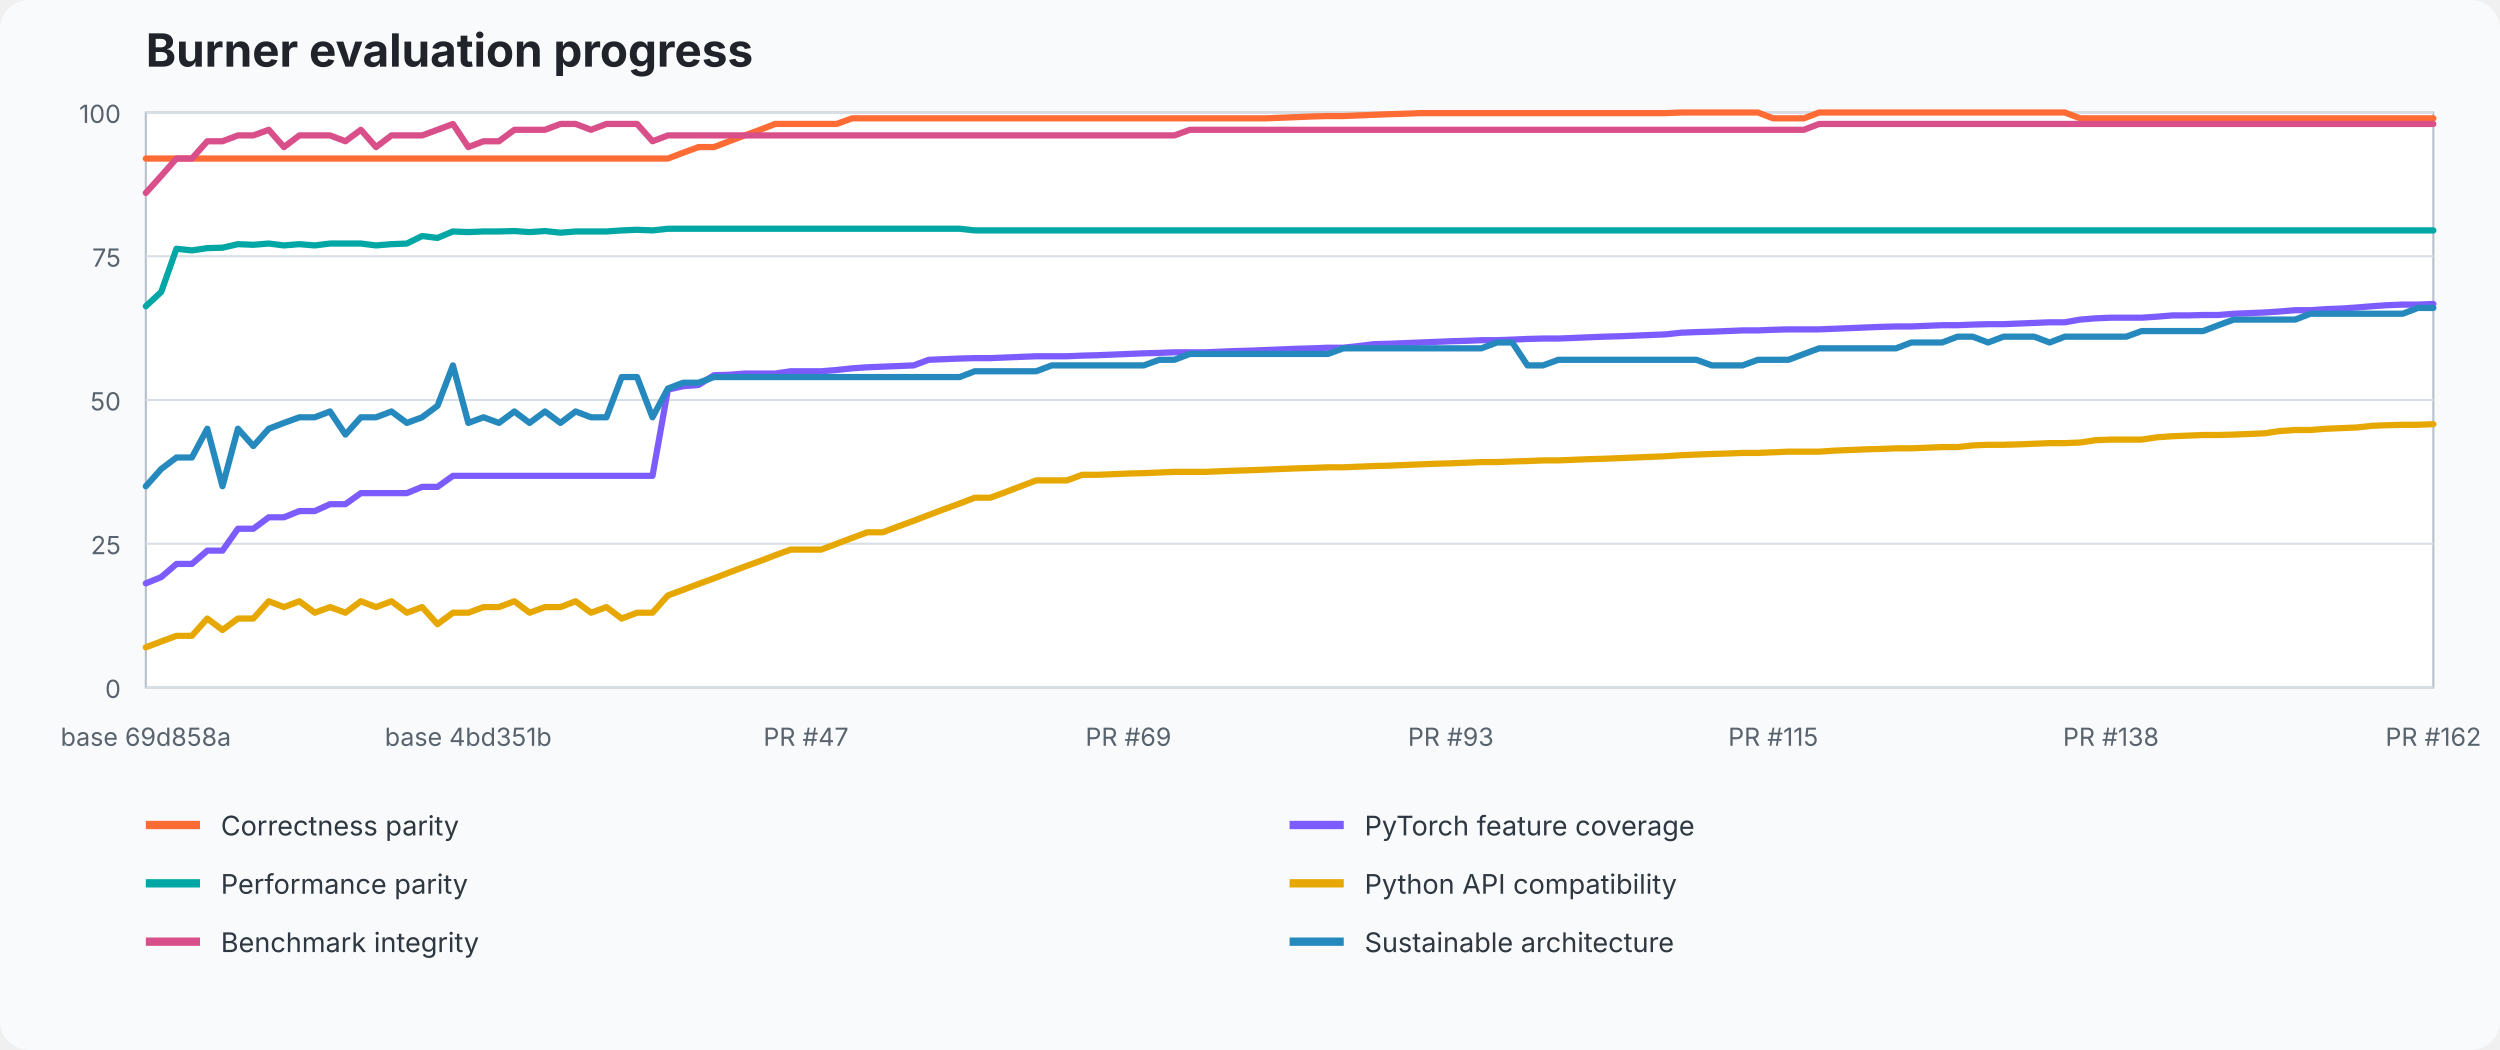
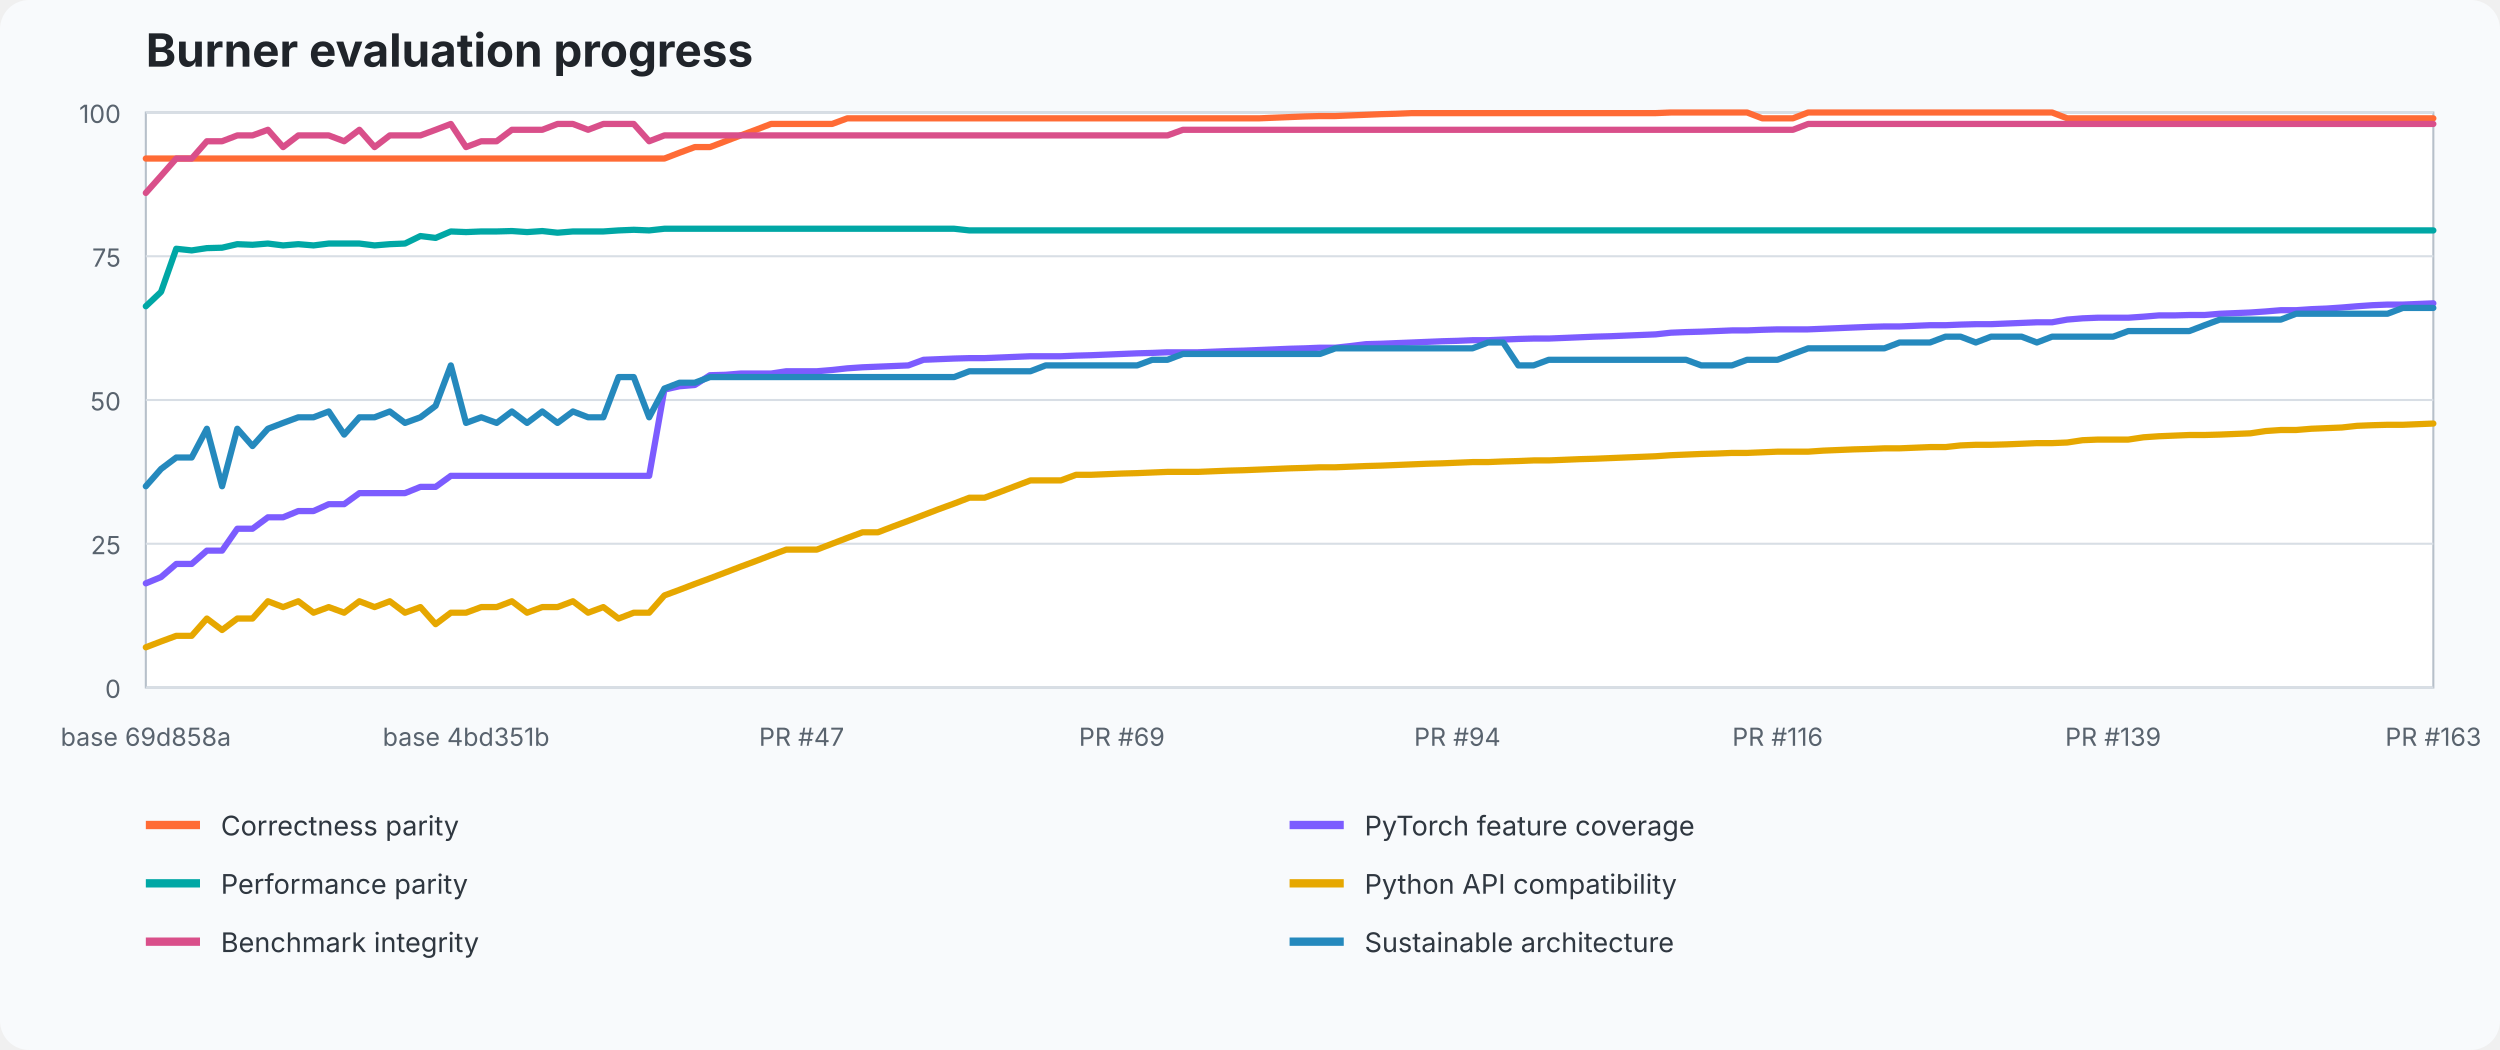
<svg xmlns="http://www.w3.org/2000/svg" width="1200" height="504" viewBox="0 0 1200 504" role="img" aria-labelledby="title desc">
  <style>text{font-family:ui-sans-serif,system-ui,-apple-system,BlinkMacSystemFont,"Segoe UI",sans-serif}.title{font-size:22px;font-weight:700;fill:#20242a}.axis{font-size:12px;fill:#59636e}.legend{font-size:13px;fill:#2f3740}.grid{stroke:#d8dee5;stroke-width:1}.plot{fill:#fff;stroke:#b7c0ca}</style>
  <rect width="100%" height="100%" fill="#f8fafc" rx="14" />
  <text x="70" y="32" class="title">Burner evaluation progress</text>
  <rect x="70" y="54" width="1098" height="276" class="plot" />
  <line x1="70" y1="330" x2="1168" y2="330" class="grid" />
  <text x="58" y="335" text-anchor="end" class="axis">0</text>
  <line x1="70" y1="261" x2="1168" y2="261" class="grid" />
  <text x="58" y="266" text-anchor="end" class="axis">25</text>
  <line x1="70" y1="192" x2="1168" y2="192" class="grid" />
  <text x="58" y="197" text-anchor="end" class="axis">50</text>
  <line x1="70" y1="123" x2="1168" y2="123" class="grid" />
  <text x="58" y="128" text-anchor="end" class="axis">75</text>
  <line x1="70" y1="54" x2="1168" y2="54" class="grid" />
  <text x="58" y="59" text-anchor="end" class="axis">100</text>
-   <polyline points="70.0,76.1 77.4,76.1 84.7,76.1 92.1,76.1 99.5,76.1 106.8,76.1 114.2,76.1 121.6,76.1 129.0,76.1 136.3,76.1 143.7,76.1 151.1,76.1 158.4,76.1 165.8,76.1 173.2,76.1 180.5,76.1 187.9,76.1 195.3,76.1 202.6,76.1 210.0,76.1 217.4,76.1 224.8,76.1 232.1,76.1 239.5,76.1 246.9,76.1 254.2,76.1 261.6,76.1 269.0,76.1 276.3,76.1 283.7,76.1 291.1,76.1 298.4,76.1 305.8,76.1 313.2,76.1 320.6,76.1 327.9,73.3 335.3,70.6 342.7,70.6 350.0,67.8 357.4,65.0 364.8,62.3 372.1,59.5 379.5,59.5 386.9,59.5 394.2,59.5 401.6,59.5 409.0,56.8 416.3,56.8 423.7,56.8 431.1,56.8 438.5,56.8 445.8,56.8 453.2,56.8 460.6,56.8 467.9,56.8 475.3,56.8 482.7,56.8 490.0,56.8 497.4,56.8 504.8,56.8 512.1,56.8 519.5,56.8 526.9,56.8 534.3,56.8 541.6,56.8 549.0,56.8 556.4,56.8 563.7,56.8 571.1,56.8 578.5,56.8 585.8,56.8 593.2,56.8 600.6,56.8 607.9,56.8 615.3,56.5 622.7,56.2 630.1,55.9 637.4,55.7 644.8,55.7 652.2,55.4 659.5,55.1 666.9,54.8 674.3,54.6 681.6,54.3 689.0,54.3 696.4,54.3 703.7,54.3 711.1,54.3 718.5,54.3 725.9,54.3 733.2,54.3 740.6,54.3 748.0,54.3 755.3,54.3 762.7,54.3 770.1,54.3 777.4,54.3 784.8,54.3 792.2,54.3 799.5,54.3 806.9,54.0 814.3,54.0 821.7,54.0 829.0,54.0 836.4,54.0 843.8,54.0 851.1,56.8 858.5,56.8 865.9,56.8 873.2,54.0 880.6,54.0 888.0,54.0 895.3,54.0 902.7,54.0 910.1,54.0 917.4,54.0 924.8,54.0 932.2,54.0 939.6,54.0 946.9,54.0 954.3,54.0 961.7,54.0 969.0,54.0 976.4,54.0 983.8,54.0 991.1,54.0 998.5,56.8 1005.9,56.8 1013.2,56.8 1020.6,56.8 1028.0,56.8 1035.4,56.8 1042.7,56.8 1050.1,56.8 1057.5,56.8 1064.8,56.8 1072.2,56.8 1079.6,56.8 1086.9,56.8 1094.3,56.8 1101.7,56.8 1109.0,56.8 1116.4,56.8 1123.8,56.8 1131.2,56.8 1138.5,56.8 1145.9,56.8 1153.3,56.8 1160.6,56.8 1168.0,56.8" fill="none" stroke="#ff6b35" stroke-width="3" stroke-linejoin="round" stroke-linecap="round" />
-   <polyline points="70.0,280.0 77.4,277.0 84.7,270.7 92.1,270.7 99.5,264.3 106.8,264.3 114.2,253.8 121.6,253.8 129.0,248.3 136.3,248.3 143.7,245.3 151.1,245.3 158.4,242.0 165.8,242.0 173.2,236.7 180.5,236.7 187.9,236.7 195.3,236.7 202.6,233.7 210.0,233.7 217.4,228.4 224.8,228.4 232.1,228.4 239.5,228.4 246.9,228.4 254.2,228.4 261.6,228.4 269.0,228.4 276.3,228.4 283.7,228.4 291.1,228.4 298.4,228.4 305.8,228.4 313.2,228.4 320.6,187.0 327.9,185.4 335.3,184.8 342.7,180.1 350.0,179.9 357.4,179.3 364.8,179.3 372.1,179.3 379.5,178.2 386.9,178.2 394.2,178.2 401.6,177.6 409.0,176.8 416.3,176.3 423.7,176.0 431.1,175.7 438.5,175.4 445.8,172.7 453.2,172.4 460.6,172.1 467.9,171.9 475.3,171.9 482.7,171.6 490.0,171.3 497.4,171.0 504.8,171.0 512.1,171.0 519.5,170.7 526.9,170.5 534.3,170.2 541.6,169.9 549.0,169.6 556.4,169.4 563.7,169.1 571.1,169.1 578.5,169.1 585.8,168.8 593.2,168.5 600.6,168.3 607.9,168.0 615.3,167.7 622.7,167.4 630.1,167.2 637.4,166.9 644.8,166.9 652.2,166.1 659.5,165.2 666.9,165.0 674.3,164.7 681.6,164.4 689.0,164.1 696.4,163.8 703.7,163.6 711.1,163.3 718.5,163.3 725.9,163.0 733.2,162.7 740.6,162.5 748.0,162.5 755.3,162.2 762.7,161.9 770.1,161.6 777.4,161.4 784.8,161.1 792.2,160.8 799.5,160.5 806.9,159.7 814.3,159.4 821.7,159.2 829.0,158.9 836.4,158.6 843.8,158.6 851.1,158.3 858.5,158.1 865.9,158.1 873.2,158.1 880.6,157.8 888.0,157.5 895.3,157.2 902.7,156.9 910.1,156.7 917.4,156.7 924.8,156.4 932.2,156.1 939.6,156.1 946.9,155.8 954.3,155.6 961.7,155.6 969.0,155.3 976.4,155.0 983.8,154.7 991.1,154.7 998.5,153.4 1005.9,152.8 1013.2,152.5 1020.6,152.5 1028.0,152.5 1035.4,152.0 1042.7,151.4 1050.1,151.4 1057.5,151.2 1064.8,151.2 1072.2,150.6 1079.6,150.3 1086.9,150.0 1094.3,149.5 1101.7,148.9 1109.0,148.9 1116.4,148.4 1123.8,148.1 1131.2,147.6 1138.5,147.0 1145.9,146.5 1153.3,146.2 1160.6,146.2 1168.0,145.9" fill="none" stroke="#7c5cff" stroke-width="3" stroke-linejoin="round" stroke-linecap="round" />
-   <polyline points="70.0,147.0 77.4,140.1 84.7,119.4 92.1,120.2 99.5,119.1 106.8,118.9 114.2,117.2 121.6,117.5 129.0,116.9 136.3,117.8 143.7,117.2 151.1,117.8 158.4,116.9 165.8,116.9 173.2,116.9 180.5,117.8 187.9,117.2 195.3,116.9 202.6,113.3 210.0,114.2 217.4,111.1 224.8,111.4 232.1,111.1 239.5,111.1 246.9,110.9 254.2,111.4 261.6,110.9 269.0,111.7 276.3,111.1 283.7,111.1 291.1,111.1 298.4,110.6 305.8,110.3 313.2,110.6 320.6,109.8 327.9,109.8 335.3,109.8 342.7,109.8 350.0,109.8 357.4,109.8 364.8,109.8 372.1,109.8 379.5,109.8 386.9,109.8 394.2,109.8 401.6,109.8 409.0,109.8 416.3,109.8 423.7,109.8 431.1,109.8 438.5,109.8 445.8,109.8 453.2,109.8 460.6,109.8 467.9,110.6 475.3,110.6 482.7,110.6 490.0,110.6 497.4,110.6 504.8,110.6 512.1,110.6 519.5,110.6 526.9,110.6 534.3,110.6 541.6,110.6 549.0,110.6 556.4,110.6 563.7,110.6 571.1,110.6 578.5,110.6 585.8,110.6 593.2,110.6 600.6,110.6 607.9,110.6 615.3,110.6 622.7,110.6 630.1,110.6 637.4,110.6 644.8,110.6 652.2,110.6 659.5,110.6 666.9,110.6 674.3,110.6 681.6,110.6 689.0,110.6 696.4,110.6 703.7,110.6 711.1,110.6 718.5,110.6 725.9,110.6 733.2,110.6 740.6,110.6 748.0,110.6 755.3,110.6 762.7,110.6 770.1,110.6 777.4,110.6 784.8,110.6 792.2,110.6 799.5,110.6 806.9,110.6 814.3,110.6 821.7,110.6 829.0,110.6 836.4,110.6 843.8,110.6 851.1,110.6 858.5,110.6 865.9,110.6 873.2,110.6 880.6,110.6 888.0,110.6 895.3,110.6 902.7,110.6 910.1,110.6 917.4,110.6 924.8,110.6 932.2,110.6 939.6,110.6 946.9,110.6 954.3,110.6 961.7,110.6 969.0,110.6 976.4,110.6 983.8,110.6 991.1,110.6 998.5,110.6 1005.9,110.6 1013.2,110.6 1020.6,110.6 1028.0,110.6 1035.4,110.6 1042.7,110.6 1050.1,110.6 1057.5,110.6 1064.8,110.6 1072.2,110.6 1079.6,110.6 1086.9,110.6 1094.3,110.6 1101.7,110.6 1109.0,110.6 1116.4,110.6 1123.8,110.6 1131.2,110.6 1138.5,110.6 1145.9,110.6 1153.3,110.6 1160.6,110.6 1168.0,110.6" fill="none" stroke="#00a7a5" stroke-width="3" stroke-linejoin="round" stroke-linecap="round" />
-   <polyline points="70.0,310.7 77.4,307.9 84.7,305.2 92.1,305.2 99.5,296.9 106.8,302.4 114.2,296.9 121.6,296.9 129.0,288.6 136.3,291.4 143.7,288.6 151.1,294.1 158.4,291.4 165.8,294.1 173.2,288.6 180.5,291.4 187.9,288.6 195.3,294.1 202.6,291.4 210.0,299.6 217.4,294.1 224.8,294.1 232.1,291.4 239.5,291.4 246.9,288.6 254.2,294.1 261.6,291.4 269.0,291.4 276.3,288.6 283.7,294.1 291.1,291.4 298.4,296.9 305.8,294.1 313.2,294.1 320.6,285.8 327.9,283.1 335.3,280.3 342.7,277.6 350.0,274.8 357.4,272.0 364.8,269.3 372.1,266.5 379.5,263.8 386.9,263.8 394.2,263.8 401.6,261.0 409.0,258.2 416.3,255.5 423.7,255.5 431.1,252.7 438.5,250.0 445.8,247.2 453.2,244.4 460.6,241.7 467.9,238.9 475.3,238.9 482.7,236.2 490.0,233.4 497.4,230.6 504.8,230.6 512.1,230.6 519.5,227.9 526.9,227.9 534.3,227.6 541.6,227.3 549.0,227.1 556.4,226.8 563.7,226.5 571.1,226.5 578.5,226.5 585.8,226.2 593.2,225.9 600.6,225.7 607.9,225.4 615.3,225.1 622.7,224.8 630.1,224.6 637.4,224.3 644.8,224.3 652.2,224.0 659.5,223.7 666.9,223.5 674.3,223.2 681.6,222.9 689.0,222.6 696.4,222.4 703.7,222.1 711.1,221.8 718.5,221.8 725.9,221.5 733.2,221.3 740.6,221.0 748.0,221.0 755.3,220.7 762.7,220.4 770.1,220.2 777.4,219.9 784.8,219.6 792.2,219.3 799.5,219.0 806.9,218.5 814.3,218.2 821.7,217.9 829.0,217.7 836.4,217.4 843.8,217.4 851.1,217.1 858.5,216.8 865.9,216.8 873.2,216.8 880.6,216.3 888.0,216.0 895.3,215.7 902.7,215.5 910.1,215.2 917.4,215.2 924.8,214.9 932.2,214.6 939.6,214.6 946.9,213.8 954.3,213.5 961.7,213.5 969.0,213.3 976.4,213.0 983.8,212.7 991.1,212.7 998.5,212.4 1005.9,211.3 1013.2,211.0 1020.6,211.0 1028.0,211.0 1035.4,209.9 1042.7,209.4 1050.1,209.1 1057.5,208.8 1064.8,208.8 1072.2,208.6 1079.6,208.3 1086.9,208.0 1094.3,206.9 1101.7,206.4 1109.0,206.4 1116.4,205.8 1123.8,205.5 1131.2,205.2 1138.5,204.4 1145.9,204.1 1153.3,203.9 1160.6,203.9 1168.0,203.6" fill="none" stroke="#e6a700" stroke-width="3" stroke-linejoin="round" stroke-linecap="round" />
-   <polyline points="70.0,92.6 77.4,84.4 84.7,76.1 92.1,76.1 99.5,67.8 106.8,67.8 114.2,65.0 121.6,65.0 129.0,62.3 136.3,70.6 143.7,65.0 151.1,65.0 158.4,65.0 165.8,67.8 173.2,62.3 180.5,70.6 187.9,65.0 195.3,65.0 202.6,65.0 210.0,62.3 217.4,59.5 224.8,70.6 232.1,67.8 239.5,67.8 246.9,62.3 254.2,62.3 261.6,62.3 269.0,59.5 276.3,59.5 283.7,62.3 291.1,59.5 298.4,59.5 305.8,59.5 313.2,67.8 320.6,65.0 327.9,65.0 335.3,65.0 342.7,65.0 350.0,65.0 357.4,65.0 364.8,65.0 372.1,65.0 379.5,65.0 386.9,65.0 394.2,65.0 401.6,65.0 409.0,65.0 416.3,65.0 423.7,65.0 431.1,65.0 438.5,65.0 445.8,65.0 453.2,65.0 460.6,65.0 467.9,65.0 475.3,65.0 482.7,65.0 490.0,65.0 497.4,65.0 504.8,65.0 512.1,65.0 519.5,65.0 526.9,65.0 534.3,65.0 541.6,65.0 549.0,65.0 556.4,65.0 563.7,65.0 571.1,62.3 578.5,62.3 585.8,62.3 593.2,62.3 600.6,62.3 607.9,62.3 615.3,62.3 622.7,62.3 630.1,62.3 637.4,62.3 644.8,62.3 652.2,62.3 659.5,62.3 666.9,62.3 674.3,62.3 681.6,62.3 689.0,62.3 696.4,62.3 703.7,62.3 711.1,62.3 718.5,62.3 725.9,62.3 733.2,62.3 740.6,62.3 748.0,62.3 755.3,62.3 762.7,62.3 770.1,62.3 777.4,62.3 784.8,62.3 792.2,62.3 799.5,62.3 806.9,62.3 814.3,62.3 821.7,62.3 829.0,62.3 836.4,62.3 843.8,62.3 851.1,62.3 858.5,62.3 865.9,62.3 873.2,59.5 880.6,59.5 888.0,59.5 895.3,59.5 902.7,59.5 910.1,59.5 917.4,59.5 924.8,59.5 932.2,59.5 939.6,59.5 946.9,59.5 954.3,59.5 961.7,59.5 969.0,59.5 976.4,59.5 983.8,59.5 991.1,59.5 998.5,59.5 1005.9,59.5 1013.2,59.5 1020.6,59.5 1028.0,59.5 1035.4,59.5 1042.7,59.5 1050.1,59.5 1057.5,59.5 1064.8,59.5 1072.2,59.5 1079.6,59.5 1086.9,59.5 1094.3,59.5 1101.7,59.5 1109.0,59.5 1116.4,59.5 1123.8,59.5 1131.2,59.5 1138.5,59.5 1145.9,59.5 1153.3,59.5 1160.6,59.5 1168.0,59.5" fill="none" stroke="#d94f8a" stroke-width="3" stroke-linejoin="round" stroke-linecap="round" />
-   <polyline points="70.0,233.4 77.4,225.1 84.7,219.6 92.1,219.6 99.5,205.8 106.8,233.4 114.2,205.8 121.6,214.1 129.0,205.8 136.3,203.0 143.7,200.3 151.1,200.3 158.4,197.5 165.8,208.6 173.2,200.3 180.5,200.3 187.9,197.5 195.3,203.0 202.6,200.3 210.0,194.8 217.4,175.4 224.8,203.0 232.1,200.3 239.5,203.0 246.9,197.5 254.2,203.0 261.6,197.5 269.0,203.0 276.3,197.5 283.7,200.3 291.1,200.3 298.4,181.0 305.8,181.0 313.2,200.3 320.6,186.5 327.9,183.7 335.3,183.7 342.7,181.0 350.0,181.0 357.4,181.0 364.8,181.0 372.1,181.0 379.5,181.0 386.9,181.0 394.2,181.0 401.6,181.0 409.0,181.0 416.3,181.0 423.7,181.0 431.1,181.0 438.5,181.0 445.8,181.0 453.2,181.0 460.6,181.0 467.9,178.2 475.3,178.2 482.7,178.2 490.0,178.2 497.4,178.2 504.8,175.4 512.1,175.4 519.5,175.4 526.9,175.4 534.3,175.4 541.6,175.4 549.0,175.4 556.4,172.7 563.7,172.7 571.1,169.9 578.5,169.9 585.8,169.9 593.2,169.9 600.6,169.9 607.9,169.9 615.3,169.9 622.7,169.9 630.1,169.9 637.4,169.9 644.8,167.2 652.2,167.2 659.5,167.2 666.9,167.2 674.3,167.2 681.6,167.2 689.0,167.2 696.4,167.2 703.7,167.2 711.1,167.2 718.5,164.4 725.9,164.4 733.2,175.4 740.6,175.4 748.0,172.7 755.3,172.7 762.7,172.7 770.1,172.7 777.4,172.7 784.8,172.7 792.2,172.7 799.5,172.7 806.9,172.7 814.3,172.7 821.7,175.4 829.0,175.4 836.4,175.4 843.8,172.7 851.1,172.7 858.5,172.7 865.9,169.9 873.2,167.2 880.6,167.2 888.0,167.2 895.3,167.2 902.7,167.2 910.1,167.2 917.4,164.4 924.8,164.4 932.2,164.4 939.6,161.6 946.9,161.6 954.3,164.4 961.7,161.6 969.0,161.6 976.4,161.6 983.8,164.4 991.1,161.6 998.5,161.6 1005.9,161.6 1013.2,161.6 1020.6,161.6 1028.0,158.9 1035.4,158.9 1042.7,158.9 1050.1,158.9 1057.5,158.9 1064.8,156.1 1072.2,153.4 1079.6,153.4 1086.9,153.4 1094.3,153.4 1101.7,153.4 1109.0,150.6 1116.4,150.6 1123.8,150.6 1131.2,150.6 1138.5,150.6 1145.9,150.6 1153.3,150.6 1160.6,147.8 1168.0,147.8" fill="none" stroke="#2589bd" stroke-width="3" stroke-linejoin="round" stroke-linecap="round" />
+   <polyline points="70.0,76.1 77.3,76.1 84.6,76.1 92.0,76.1 99.3,76.1 106.6,76.1 113.9,76.1 121.2,76.1 128.6,76.1 135.9,76.1 143.2,76.1 150.5,76.1 157.8,76.1 165.2,76.1 172.5,76.1 179.8,76.1 187.1,76.1 194.4,76.1 201.8,76.1 209.1,76.1 216.4,76.1 223.7,76.1 231.0,76.1 238.4,76.1 245.7,76.1 253.0,76.1 260.3,76.1 267.6,76.1 275.0,76.1 282.3,76.1 289.6,76.1 296.9,76.1 304.2,76.1 311.6,76.1 318.9,76.1 326.2,73.3 333.5,70.6 340.8,70.6 348.2,67.8 355.5,65.0 362.8,62.3 370.1,59.5 377.4,59.5 384.8,59.5 392.1,59.5 399.4,59.5 406.7,56.8 414.0,56.8 421.4,56.8 428.7,56.8 436.0,56.8 443.3,56.8 450.6,56.8 458.0,56.8 465.3,56.8 472.6,56.8 479.9,56.8 487.2,56.8 494.6,56.8 501.9,56.8 509.2,56.8 516.5,56.8 523.8,56.8 531.2,56.8 538.5,56.8 545.8,56.8 553.1,56.8 560.4,56.8 567.8,56.8 575.1,56.8 582.4,56.8 589.7,56.8 597.0,56.8 604.4,56.8 611.7,56.5 619.0,56.2 626.3,55.9 633.6,55.7 641.0,55.7 648.3,55.4 655.6,55.1 662.9,54.8 670.2,54.6 677.6,54.3 684.9,54.3 692.2,54.3 699.5,54.3 706.8,54.3 714.2,54.3 721.5,54.3 728.8,54.3 736.1,54.3 743.4,54.3 750.8,54.3 758.1,54.3 765.4,54.3 772.7,54.3 780.0,54.3 787.4,54.3 794.7,54.3 802.0,54.0 809.3,54.0 816.6,54.0 824.0,54.0 831.3,54.0 838.6,54.0 845.9,56.8 853.2,56.8 860.6,56.8 867.9,54.0 875.2,54.0 882.5,54.0 889.8,54.0 897.2,54.0 904.5,54.0 911.8,54.0 919.1,54.0 926.4,54.0 933.8,54.0 941.1,54.0 948.4,54.0 955.7,54.0 963.0,54.0 970.4,54.0 977.7,54.0 985.0,54.0 992.3,56.8 999.6,56.8 1007.0,56.8 1014.3,56.8 1021.6,56.8 1028.9,56.8 1036.2,56.8 1043.6,56.8 1050.9,56.8 1058.2,56.8 1065.5,56.8 1072.8,56.8 1080.2,56.8 1087.5,56.8 1094.8,56.8 1102.1,56.8 1109.4,56.8 1116.8,56.8 1124.1,56.8 1131.4,56.8 1138.7,56.8 1146.0,56.8 1153.4,56.8 1160.7,56.8 1168.0,56.8" fill="none" stroke="#ff6b35" stroke-width="3" stroke-linejoin="round" stroke-linecap="round" />
+   <polyline points="70.0,280.0 77.3,277.0 84.6,270.7 92.0,270.7 99.3,264.3 106.6,264.3 113.9,253.8 121.2,253.8 128.6,248.3 135.9,248.3 143.2,245.3 150.5,245.3 157.8,242.0 165.2,242.0 172.5,236.7 179.8,236.7 187.1,236.7 194.4,236.7 201.8,233.7 209.1,233.7 216.4,228.4 223.7,228.4 231.0,228.4 238.4,228.4 245.7,228.4 253.0,228.4 260.3,228.4 267.6,228.4 275.0,228.4 282.3,228.4 289.6,228.4 296.9,228.4 304.2,228.4 311.6,228.4 318.9,187.0 326.2,185.4 333.5,184.8 340.8,180.1 348.2,179.9 355.5,179.3 362.8,179.3 370.1,179.3 377.4,178.2 384.8,178.2 392.1,178.2 399.4,177.6 406.7,176.8 414.0,176.3 421.4,176.0 428.7,175.7 436.0,175.4 443.3,172.7 450.6,172.4 458.0,172.1 465.3,171.9 472.6,171.9 479.9,171.6 487.2,171.3 494.6,171.0 501.9,171.0 509.2,171.0 516.5,170.7 523.8,170.5 531.2,170.2 538.5,169.9 545.8,169.6 553.1,169.4 560.4,169.1 567.8,169.1 575.1,169.1 582.4,168.8 589.7,168.5 597.0,168.3 604.4,168.0 611.7,167.7 619.0,167.4 626.3,167.2 633.6,166.9 641.0,166.9 648.3,166.1 655.6,165.2 662.9,165.0 670.2,164.7 677.6,164.4 684.9,164.1 692.2,163.8 699.5,163.6 706.8,163.3 714.2,163.3 721.5,163.0 728.8,162.7 736.1,162.5 743.4,162.5 750.8,162.2 758.1,161.9 765.4,161.6 772.7,161.4 780.0,161.1 787.4,160.8 794.7,160.5 802.0,159.7 809.3,159.4 816.6,159.2 824.0,158.9 831.3,158.6 838.6,158.6 845.9,158.3 853.2,158.1 860.6,158.1 867.9,158.1 875.2,157.8 882.5,157.5 889.8,157.2 897.2,156.9 904.5,156.7 911.8,156.7 919.1,156.4 926.4,156.1 933.8,156.1 941.1,155.8 948.4,155.6 955.7,155.6 963.0,155.3 970.4,155.0 977.7,154.7 985.0,154.7 992.3,153.4 999.6,152.8 1007.0,152.5 1014.3,152.5 1021.6,152.5 1028.9,152.0 1036.2,151.4 1043.6,151.4 1050.9,151.2 1058.2,151.2 1065.5,150.6 1072.8,150.3 1080.2,150.0 1087.5,149.5 1094.8,148.9 1102.1,148.9 1109.4,148.4 1116.8,148.1 1124.1,147.6 1131.4,147.0 1138.7,146.5 1146.0,146.2 1153.4,146.2 1160.7,145.9 1168.0,145.6" fill="none" stroke="#7c5cff" stroke-width="3" stroke-linejoin="round" stroke-linecap="round" />
+   <polyline points="70.0,147.0 77.3,140.1 84.6,119.4 92.0,120.2 99.3,119.1 106.6,118.9 113.9,117.2 121.2,117.5 128.6,116.9 135.9,117.8 143.2,117.2 150.5,117.8 157.8,116.9 165.2,116.9 172.5,116.9 179.8,117.8 187.1,117.2 194.4,116.9 201.8,113.3 209.1,114.2 216.4,111.1 223.7,111.4 231.0,111.1 238.4,111.1 245.7,110.9 253.0,111.4 260.3,110.9 267.6,111.7 275.0,111.1 282.3,111.1 289.6,111.1 296.9,110.6 304.2,110.3 311.6,110.6 318.9,109.8 326.2,109.8 333.5,109.8 340.8,109.8 348.2,109.8 355.5,109.8 362.8,109.8 370.1,109.8 377.4,109.8 384.8,109.8 392.1,109.8 399.4,109.8 406.7,109.8 414.0,109.8 421.4,109.8 428.7,109.8 436.0,109.8 443.3,109.8 450.6,109.8 458.0,109.8 465.3,110.6 472.6,110.6 479.9,110.6 487.2,110.6 494.6,110.6 501.9,110.6 509.2,110.6 516.5,110.6 523.8,110.6 531.2,110.6 538.5,110.6 545.8,110.6 553.1,110.6 560.4,110.6 567.8,110.6 575.1,110.6 582.4,110.6 589.7,110.6 597.0,110.6 604.4,110.6 611.7,110.6 619.0,110.6 626.3,110.6 633.6,110.6 641.0,110.6 648.3,110.6 655.6,110.6 662.9,110.6 670.2,110.6 677.6,110.6 684.9,110.6 692.2,110.6 699.5,110.6 706.8,110.6 714.2,110.6 721.5,110.6 728.8,110.6 736.1,110.6 743.4,110.6 750.8,110.6 758.1,110.6 765.4,110.6 772.7,110.6 780.0,110.6 787.4,110.6 794.7,110.6 802.0,110.6 809.3,110.6 816.6,110.6 824.0,110.6 831.3,110.6 838.6,110.6 845.9,110.6 853.2,110.6 860.6,110.6 867.9,110.6 875.2,110.6 882.5,110.6 889.8,110.6 897.2,110.6 904.5,110.6 911.8,110.6 919.1,110.6 926.4,110.6 933.8,110.6 941.1,110.6 948.4,110.6 955.7,110.6 963.0,110.6 970.4,110.6 977.7,110.6 985.0,110.6 992.3,110.6 999.6,110.6 1007.0,110.6 1014.3,110.6 1021.6,110.6 1028.9,110.6 1036.2,110.6 1043.6,110.6 1050.9,110.6 1058.2,110.6 1065.5,110.6 1072.8,110.6 1080.2,110.6 1087.5,110.6 1094.8,110.6 1102.1,110.6 1109.4,110.6 1116.8,110.6 1124.1,110.6 1131.4,110.6 1138.7,110.6 1146.0,110.6 1153.4,110.6 1160.7,110.6 1168.0,110.6" fill="none" stroke="#00a7a5" stroke-width="3" stroke-linejoin="round" stroke-linecap="round" />
+   <polyline points="70.0,310.7 77.3,307.9 84.6,305.2 92.0,305.2 99.3,296.9 106.6,302.4 113.9,296.9 121.2,296.9 128.6,288.6 135.9,291.4 143.2,288.6 150.5,294.1 157.8,291.4 165.2,294.1 172.5,288.6 179.8,291.4 187.1,288.6 194.4,294.1 201.8,291.4 209.1,299.6 216.4,294.1 223.7,294.1 231.0,291.4 238.4,291.4 245.7,288.6 253.0,294.1 260.3,291.4 267.6,291.4 275.0,288.6 282.3,294.1 289.6,291.4 296.9,296.9 304.2,294.1 311.6,294.1 318.9,285.8 326.2,283.1 333.5,280.3 340.8,277.6 348.2,274.8 355.5,272.0 362.8,269.3 370.1,266.5 377.4,263.8 384.8,263.8 392.1,263.8 399.4,261.0 406.7,258.2 414.0,255.5 421.4,255.5 428.7,252.7 436.0,250.0 443.3,247.2 450.6,244.4 458.0,241.7 465.3,238.9 472.6,238.9 479.9,236.2 487.2,233.4 494.6,230.6 501.9,230.6 509.2,230.6 516.5,227.9 523.8,227.9 531.2,227.6 538.5,227.3 545.8,227.1 553.1,226.8 560.4,226.5 567.8,226.5 575.1,226.5 582.4,226.2 589.7,225.9 597.0,225.7 604.4,225.4 611.7,225.1 619.0,224.8 626.3,224.6 633.6,224.3 641.0,224.3 648.3,224.0 655.6,223.7 662.9,223.5 670.2,223.2 677.6,222.9 684.9,222.6 692.2,222.4 699.5,222.1 706.8,221.8 714.2,221.8 721.5,221.5 728.8,221.3 736.1,221.0 743.4,221.0 750.8,220.7 758.1,220.4 765.4,220.2 772.7,219.9 780.0,219.6 787.4,219.3 794.7,219.0 802.0,218.5 809.3,218.2 816.6,217.9 824.0,217.7 831.3,217.4 838.6,217.4 845.9,217.1 853.2,216.8 860.6,216.8 867.9,216.8 875.2,216.3 882.5,216.0 889.8,215.7 897.2,215.5 904.5,215.2 911.8,215.2 919.1,214.9 926.4,214.6 933.8,214.6 941.1,213.8 948.4,213.5 955.7,213.5 963.0,213.3 970.4,213.0 977.7,212.7 985.0,212.7 992.3,212.4 999.6,211.3 1007.0,211.0 1014.3,211.0 1021.6,211.0 1028.9,209.9 1036.2,209.4 1043.6,209.1 1050.9,208.8 1058.2,208.8 1065.5,208.6 1072.8,208.3 1080.2,208.0 1087.5,206.9 1094.8,206.4 1102.1,206.4 1109.4,205.8 1116.8,205.5 1124.1,205.2 1131.4,204.4 1138.7,204.1 1146.0,203.9 1153.4,203.9 1160.7,203.6 1168.0,203.3" fill="none" stroke="#e6a700" stroke-width="3" stroke-linejoin="round" stroke-linecap="round" />
+   <polyline points="70.0,92.6 77.3,84.4 84.6,76.1 92.0,76.1 99.3,67.8 106.6,67.8 113.9,65.0 121.2,65.0 128.6,62.3 135.9,70.6 143.2,65.0 150.5,65.0 157.8,65.0 165.2,67.8 172.5,62.3 179.8,70.6 187.1,65.0 194.4,65.0 201.8,65.0 209.1,62.3 216.4,59.5 223.7,70.6 231.0,67.8 238.4,67.8 245.7,62.3 253.0,62.3 260.3,62.3 267.6,59.5 275.0,59.5 282.3,62.3 289.6,59.5 296.9,59.5 304.2,59.5 311.6,67.8 318.9,65.0 326.2,65.0 333.5,65.0 340.8,65.0 348.2,65.0 355.5,65.0 362.8,65.0 370.1,65.0 377.4,65.0 384.8,65.0 392.1,65.0 399.4,65.0 406.7,65.0 414.0,65.0 421.4,65.0 428.7,65.0 436.0,65.0 443.3,65.0 450.6,65.0 458.0,65.0 465.3,65.0 472.6,65.0 479.9,65.0 487.2,65.0 494.6,65.0 501.9,65.0 509.2,65.0 516.5,65.0 523.8,65.0 531.2,65.0 538.5,65.0 545.8,65.0 553.1,65.0 560.4,65.0 567.8,62.3 575.1,62.3 582.4,62.3 589.7,62.3 597.0,62.3 604.4,62.3 611.7,62.3 619.0,62.3 626.3,62.3 633.6,62.3 641.0,62.3 648.3,62.3 655.6,62.3 662.9,62.3 670.2,62.3 677.6,62.3 684.9,62.3 692.2,62.3 699.5,62.3 706.8,62.3 714.2,62.3 721.5,62.3 728.8,62.3 736.1,62.3 743.4,62.3 750.8,62.3 758.1,62.3 765.4,62.3 772.7,62.3 780.0,62.3 787.4,62.3 794.7,62.3 802.0,62.3 809.3,62.3 816.6,62.3 824.0,62.3 831.3,62.3 838.6,62.3 845.9,62.3 853.2,62.3 860.6,62.3 867.9,59.5 875.2,59.5 882.5,59.5 889.8,59.5 897.2,59.5 904.5,59.5 911.8,59.5 919.1,59.5 926.4,59.5 933.8,59.5 941.1,59.5 948.4,59.5 955.7,59.5 963.0,59.5 970.4,59.5 977.7,59.5 985.0,59.5 992.3,59.5 999.6,59.5 1007.0,59.5 1014.3,59.5 1021.6,59.5 1028.9,59.5 1036.2,59.5 1043.6,59.5 1050.9,59.5 1058.2,59.5 1065.5,59.5 1072.8,59.5 1080.2,59.5 1087.5,59.5 1094.8,59.5 1102.1,59.5 1109.4,59.5 1116.8,59.5 1124.1,59.5 1131.4,59.5 1138.7,59.5 1146.0,59.5 1153.4,59.5 1160.7,59.5 1168.0,59.5" fill="none" stroke="#d94f8a" stroke-width="3" stroke-linejoin="round" stroke-linecap="round" />
+   <polyline points="70.0,233.4 77.3,225.1 84.6,219.6 92.0,219.6 99.3,205.8 106.6,233.4 113.9,205.8 121.2,214.1 128.6,205.8 135.9,203.0 143.2,200.3 150.5,200.3 157.8,197.5 165.2,208.6 172.5,200.3 179.8,200.3 187.1,197.5 194.4,203.0 201.8,200.3 209.1,194.8 216.4,175.4 223.7,203.0 231.0,200.3 238.4,203.0 245.7,197.5 253.0,203.0 260.3,197.5 267.6,203.0 275.0,197.5 282.3,200.3 289.6,200.3 296.9,181.0 304.2,181.0 311.6,200.3 318.9,186.5 326.2,183.7 333.5,183.7 340.8,181.0 348.2,181.0 355.5,181.0 362.8,181.0 370.1,181.0 377.4,181.0 384.8,181.0 392.1,181.0 399.4,181.0 406.7,181.0 414.0,181.0 421.4,181.0 428.7,181.0 436.0,181.0 443.3,181.0 450.6,181.0 458.0,181.0 465.3,178.2 472.6,178.2 479.9,178.2 487.2,178.2 494.6,178.2 501.9,175.4 509.2,175.4 516.5,175.4 523.8,175.4 531.2,175.4 538.5,175.4 545.8,175.4 553.1,172.7 560.4,172.7 567.8,169.9 575.1,169.9 582.4,169.9 589.7,169.9 597.0,169.9 604.4,169.9 611.7,169.9 619.0,169.9 626.3,169.9 633.6,169.9 641.0,167.2 648.3,167.2 655.6,167.2 662.9,167.2 670.2,167.2 677.6,167.2 684.9,167.2 692.2,167.2 699.5,167.2 706.8,167.2 714.2,164.4 721.5,164.4 728.8,175.4 736.1,175.4 743.4,172.7 750.8,172.7 758.1,172.7 765.4,172.7 772.7,172.7 780.0,172.7 787.4,172.7 794.7,172.7 802.0,172.7 809.3,172.7 816.6,175.4 824.0,175.4 831.3,175.4 838.6,172.7 845.9,172.7 853.2,172.7 860.6,169.9 867.9,167.2 875.2,167.2 882.5,167.2 889.8,167.2 897.2,167.2 904.5,167.2 911.8,164.4 919.1,164.4 926.4,164.4 933.8,161.6 941.1,161.6 948.4,164.4 955.7,161.6 963.0,161.6 970.4,161.6 977.7,164.4 985.0,161.6 992.3,161.6 999.6,161.6 1007.0,161.6 1014.3,161.6 1021.6,158.9 1028.9,158.9 1036.2,158.9 1043.6,158.9 1050.9,158.9 1058.2,156.1 1065.5,153.4 1072.8,153.4 1080.2,153.4 1087.5,153.4 1094.8,153.4 1102.1,150.6 1109.4,150.6 1116.8,150.6 1124.1,150.6 1131.4,150.6 1138.7,150.6 1146.0,150.6 1153.4,147.8 1160.7,147.8 1168.0,147.8" fill="none" stroke="#2589bd" stroke-width="3" stroke-linejoin="round" stroke-linecap="round" />
  <text x="70" y="358" text-anchor="middle" class="axis">base 69d858a</text>
-   <text x="224.752" y="358" text-anchor="middle" class="axis">base 4bd351b</text>
-   <text x="386.872" y="358" text-anchor="middle" class="axis">PR #47</text>
-   <text x="541.624" y="358" text-anchor="middle" class="axis">PR #69</text>
-   <text x="696.376" y="358" text-anchor="middle" class="axis">PR #93</text>
-   <text x="851.128" y="358" text-anchor="middle" class="axis">PR #115</text>
-   <text x="1013.248" y="358" text-anchor="middle" class="axis">PR #138</text>
-   <text x="1168" y="358" text-anchor="middle" class="axis">PR #162</text>
+   <text x="223.72" y="358" text-anchor="middle" class="axis">base 4bd351b</text>
+   <text x="384.76" y="358" text-anchor="middle" class="axis">PR #47</text>
+   <text x="538.48" y="358" text-anchor="middle" class="axis">PR #69</text>
+   <text x="699.52" y="358" text-anchor="middle" class="axis">PR #94</text>
+   <text x="853.24" y="358" text-anchor="middle" class="axis">PR #116</text>
+   <text x="1014.28" y="358" text-anchor="middle" class="axis">PR #139</text>
+   <text x="1168" y="358" text-anchor="middle" class="axis">PR #163</text>
  <line x1="70" y1="396" x2="96" y2="396" stroke="#ff6b35" stroke-width="4" />
  <text x="106" y="401" class="legend">Correctness parity</text>
  <line x1="619" y1="396" x2="645" y2="396" stroke="#7c5cff" stroke-width="4" />
  <text x="655" y="401" class="legend">PyTorch feature coverage</text>
  <line x1="70" y1="424" x2="96" y2="424" stroke="#00a7a5" stroke-width="4" />
  <text x="106" y="429" class="legend">Performance parity</text>
  <line x1="619" y1="424" x2="645" y2="424" stroke="#e6a700" stroke-width="4" />
  <text x="655" y="429" class="legend">Python API compatibility</text>
  <line x1="70" y1="452" x2="96" y2="452" stroke="#d94f8a" stroke-width="4" />
  <text x="106" y="457" class="legend">Benchmark integrity</text>
  <line x1="619" y1="452" x2="645" y2="452" stroke="#2589bd" stroke-width="4" />
  <text x="655" y="457" class="legend">Sustainable architecture</text>
</svg>
